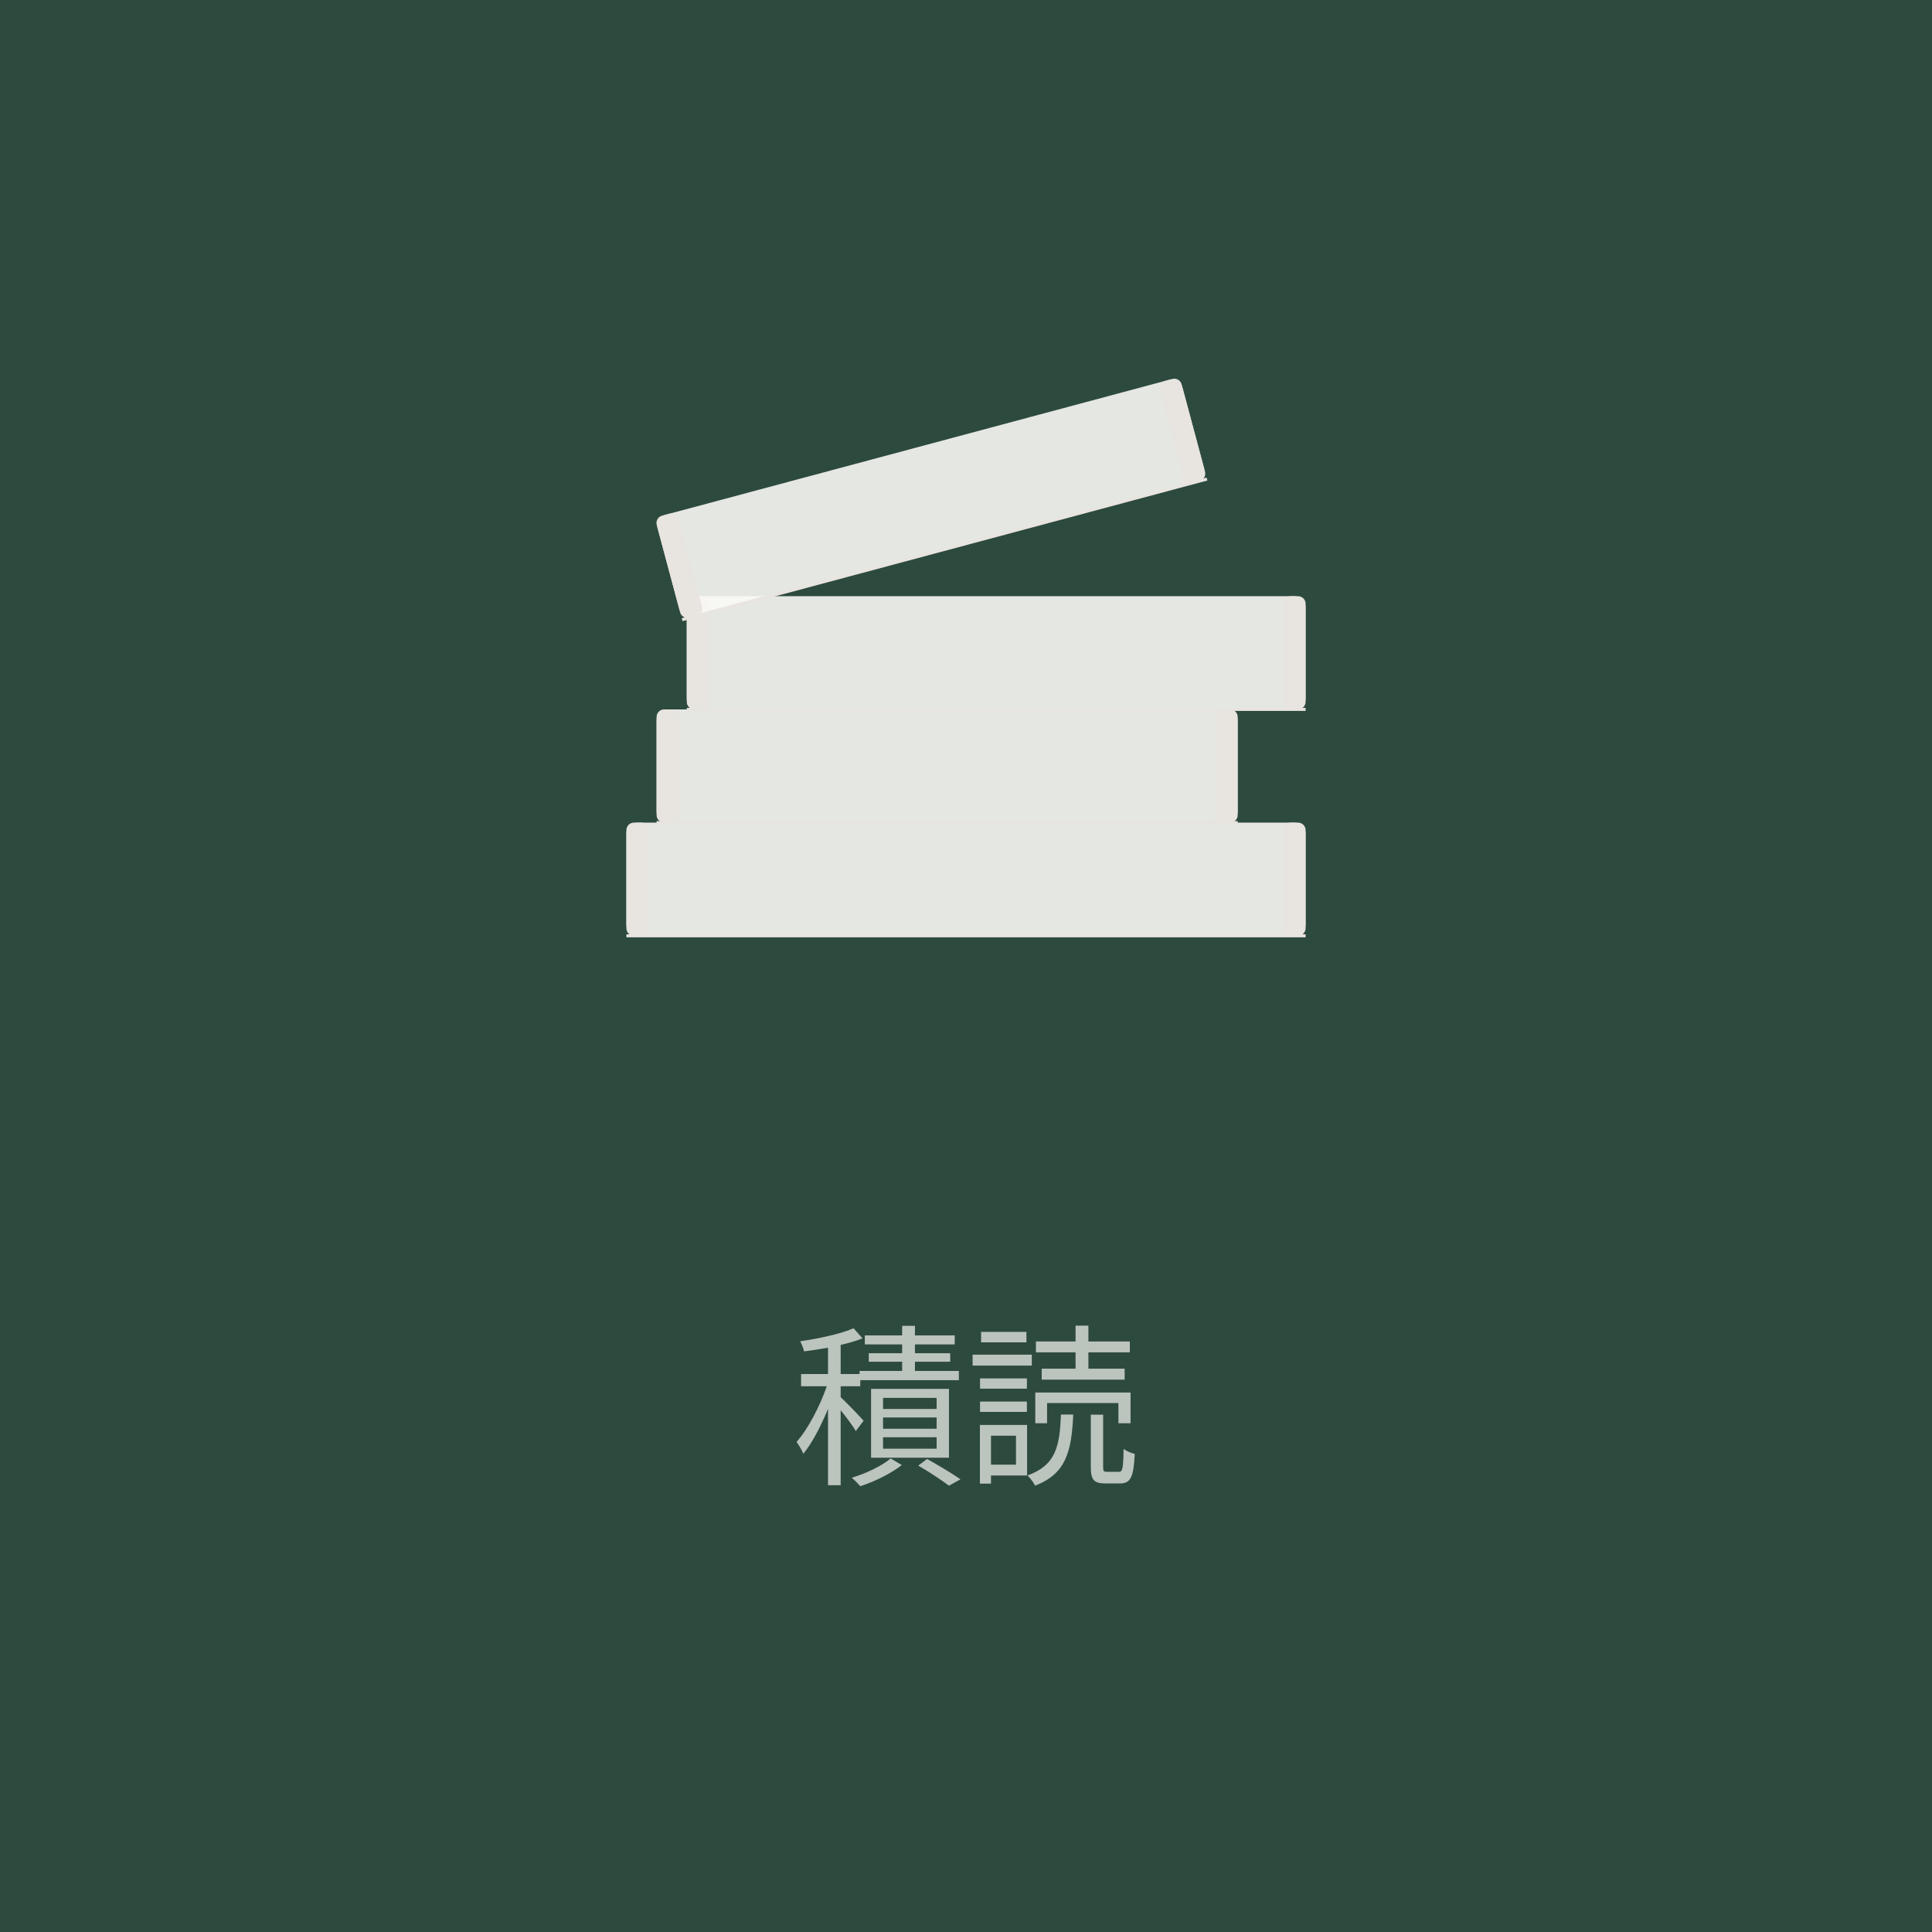
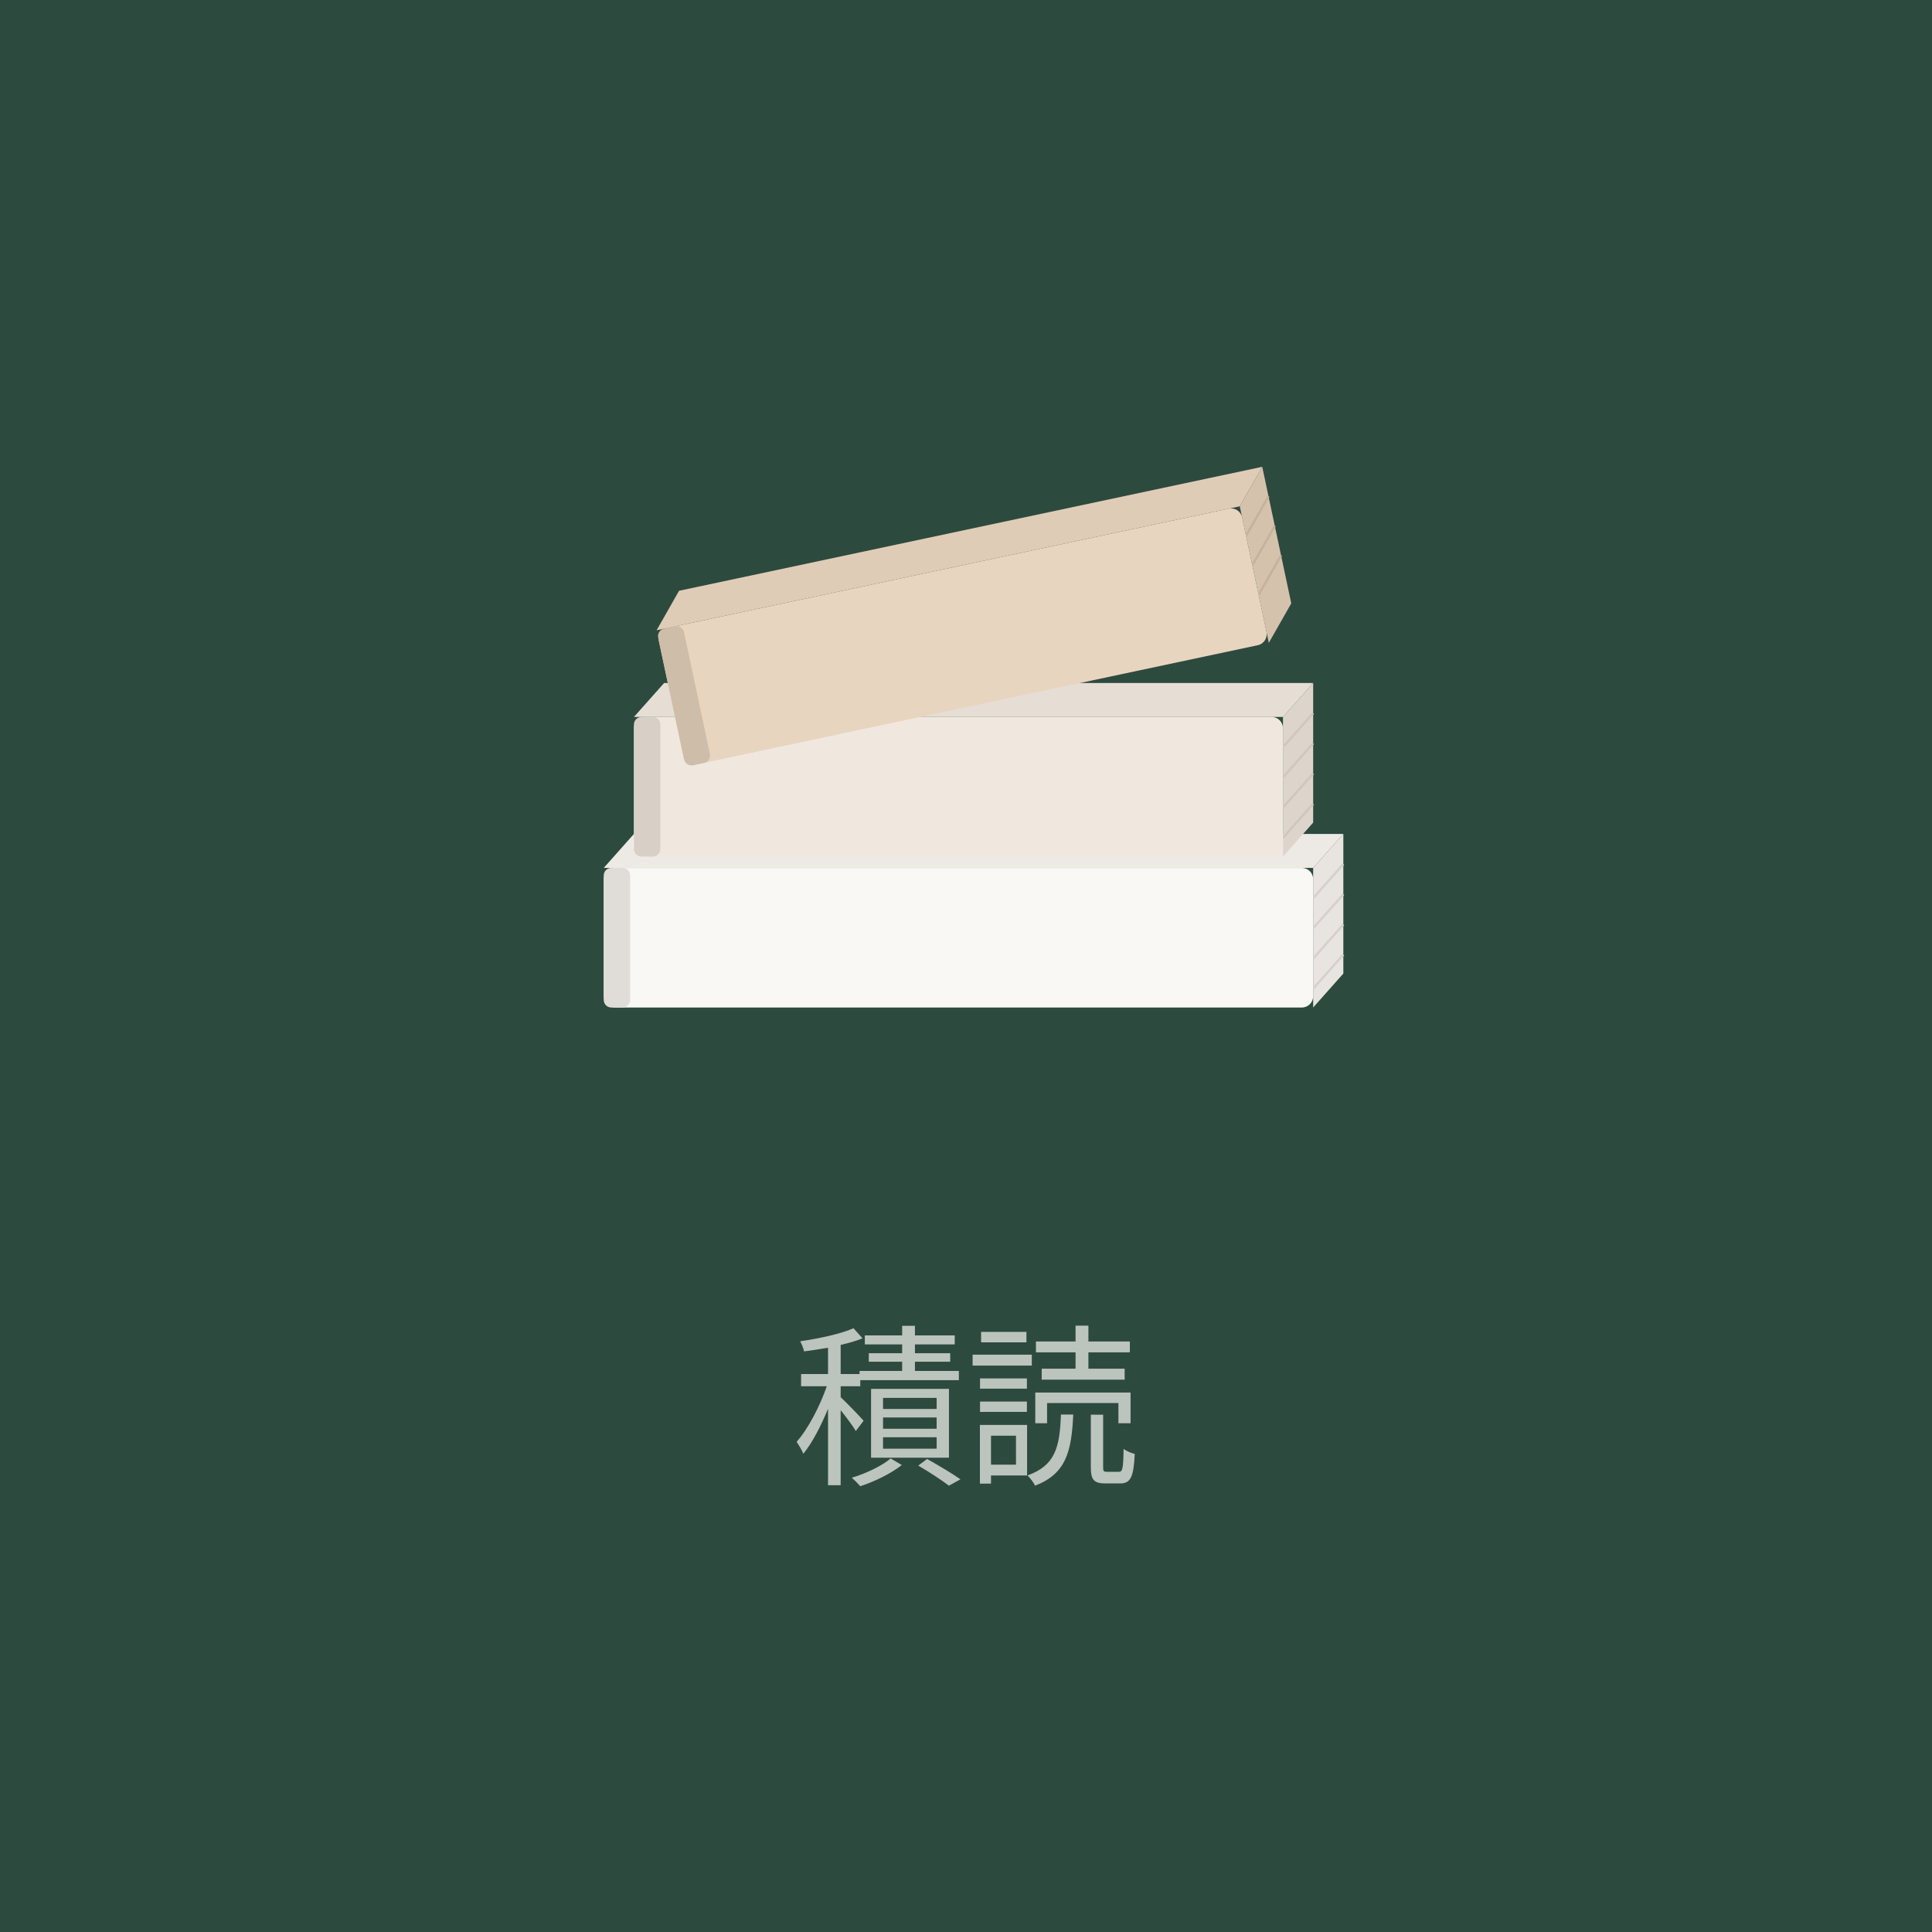
<svg xmlns="http://www.w3.org/2000/svg" viewBox="0 0 512 512" width="512" height="512">
  <rect width="512" height="512" fill="#2D4A3E" />
-   <g transform="translate(256,200)">
-     <rect x="-90" y="18" width="180" height="30" rx="3" fill="#FAF8F5" opacity="0.9" />
-     <rect x="-90" y="18" width="6" height="30" rx="2" fill="#E8E4DF" />
-     <rect x="84" y="18" width="6" height="30" rx="2" fill="#E8E4DF" />
-     <line x1="-90" y1="48" x2="90" y2="48" stroke="#E8E4DF" stroke-width="0.8" />
-     <rect x="-82" y="-12" width="154" height="30" rx="3" fill="#FAF8F5" opacity="0.9" />
-     <rect x="-82" y="-12" width="6" height="30" rx="2" fill="#E8E4DF" />
-     <rect x="66" y="-12" width="6" height="30" rx="2" fill="#E8E4DF" />
-     <line x1="-82" y1="18" x2="72" y2="18" stroke="#E8E4DF" stroke-width="0.8" />
-     <rect x="-74" y="-42" width="164" height="30" rx="3" fill="#FAF8F5" opacity="0.9" />
-     <rect x="-74" y="-42" width="6" height="30" rx="2" fill="#E8E4DF" />
-     <rect x="84" y="-42" width="6" height="30" rx="2" fill="#E8E4DF" />
-     <line x1="-74" y1="-12" x2="90" y2="-12" stroke="#E8E4DF" stroke-width="0.8" />
-     <g transform="rotate(-15, -16, -62)">
-       <rect x="-80" y="-80" width="144" height="28" rx="3" fill="#FAF8F5" opacity="0.9" />
-       <rect x="-80" y="-80" width="6" height="28" rx="2" fill="#E8E4DF" />
-       <rect x="58" y="-80" width="6" height="28" rx="2" fill="#E8E4DF" />
-       <line x1="-80" y1="-52" x2="64" y2="-52" stroke="#E8E4DF" stroke-width="0.8" />
+   <g transform="translate(256, 200)">
+     <g>
+       <polygon points="92,30 100,21 100,58 92,67" fill="#E8E4DF" />
+       <line x1="92" y1="38" x2="100" y2="29" stroke="#D5D0CB" stroke-width="0.6" />
+       <line x1="92" y1="46" x2="100" y2="37" stroke="#D5D0CB" stroke-width="0.6" />
+       <line x1="92" y1="54" x2="100" y2="45" stroke="#D5D0CB" stroke-width="0.6" />
+       <line x1="92" y1="62" x2="100" y2="53" stroke="#D5D0CB" stroke-width="0.6" />
+       <polygon points="-96,30 -88,21 100,21 92,30" fill="#EDEAE6" />
+       <rect x="-96" y="30" width="188" height="37" rx="3" fill="#FAF8F5" />
+       <rect x="-96" y="30" width="7" height="37" rx="2" fill="#E0DDD8" />
+     </g>
+     <g>
+       <polygon points="84,-10 92,-19 92,18 84,27" fill="#DDD5CC" />
+       <line x1="84" y1="-2" x2="92" y2="-11" stroke="#CFC7BE" stroke-width="0.6" />
+       <line x1="84" y1="6" x2="92" y2="-3" stroke="#CFC7BE" stroke-width="0.6" />
+       <line x1="84" y1="14" x2="92" y2="5" stroke="#CFC7BE" stroke-width="0.6" />
+       <line x1="84" y1="22" x2="92" y2="13" stroke="#CFC7BE" stroke-width="0.6" />
+       <polygon points="-88,-10 -80,-19 92,-19 84,-10" fill="#E6DED5" />
+       <rect x="-88" y="-10" width="172" height="37" rx="3" fill="#F0E8DF" />
+       <rect x="-88" y="-10" width="7" height="37" rx="2" fill="#D8D0C7" />
+     </g>
+     <g transform="rotate(-12, 0, -32)">
+       <polygon points="78,-50 86,-59 86,-22 78,-13" fill="#D5C2AD" />
+       <line x1="78" y1="-42" x2="86" y2="-51" stroke="#C5B29D" stroke-width="0.6" />
+       <line x1="78" y1="-34" x2="86" y2="-43" stroke="#C5B29D" stroke-width="0.6" />
+       <line x1="78" y1="-26" x2="86" y2="-35" stroke="#C5B29D" stroke-width="0.6" />
+       <polygon points="-80,-50 -72,-59 86,-59 78,-50" fill="#DFCCB7" />
+       <rect x="-80" y="-50" width="158" height="37" rx="3" fill="#E8D5C0" />
+       <rect x="-80" y="-50" width="7" height="37" rx="2" fill="#CEBDA8" />
    </g>
  </g>
  <text x="256" y="390" text-anchor="middle" font-family="'Hiragino Mincho ProN', 'Noto Serif JP', serif" font-size="46" fill="#FAF8F5" opacity="0.7">積読</text>
</svg>
